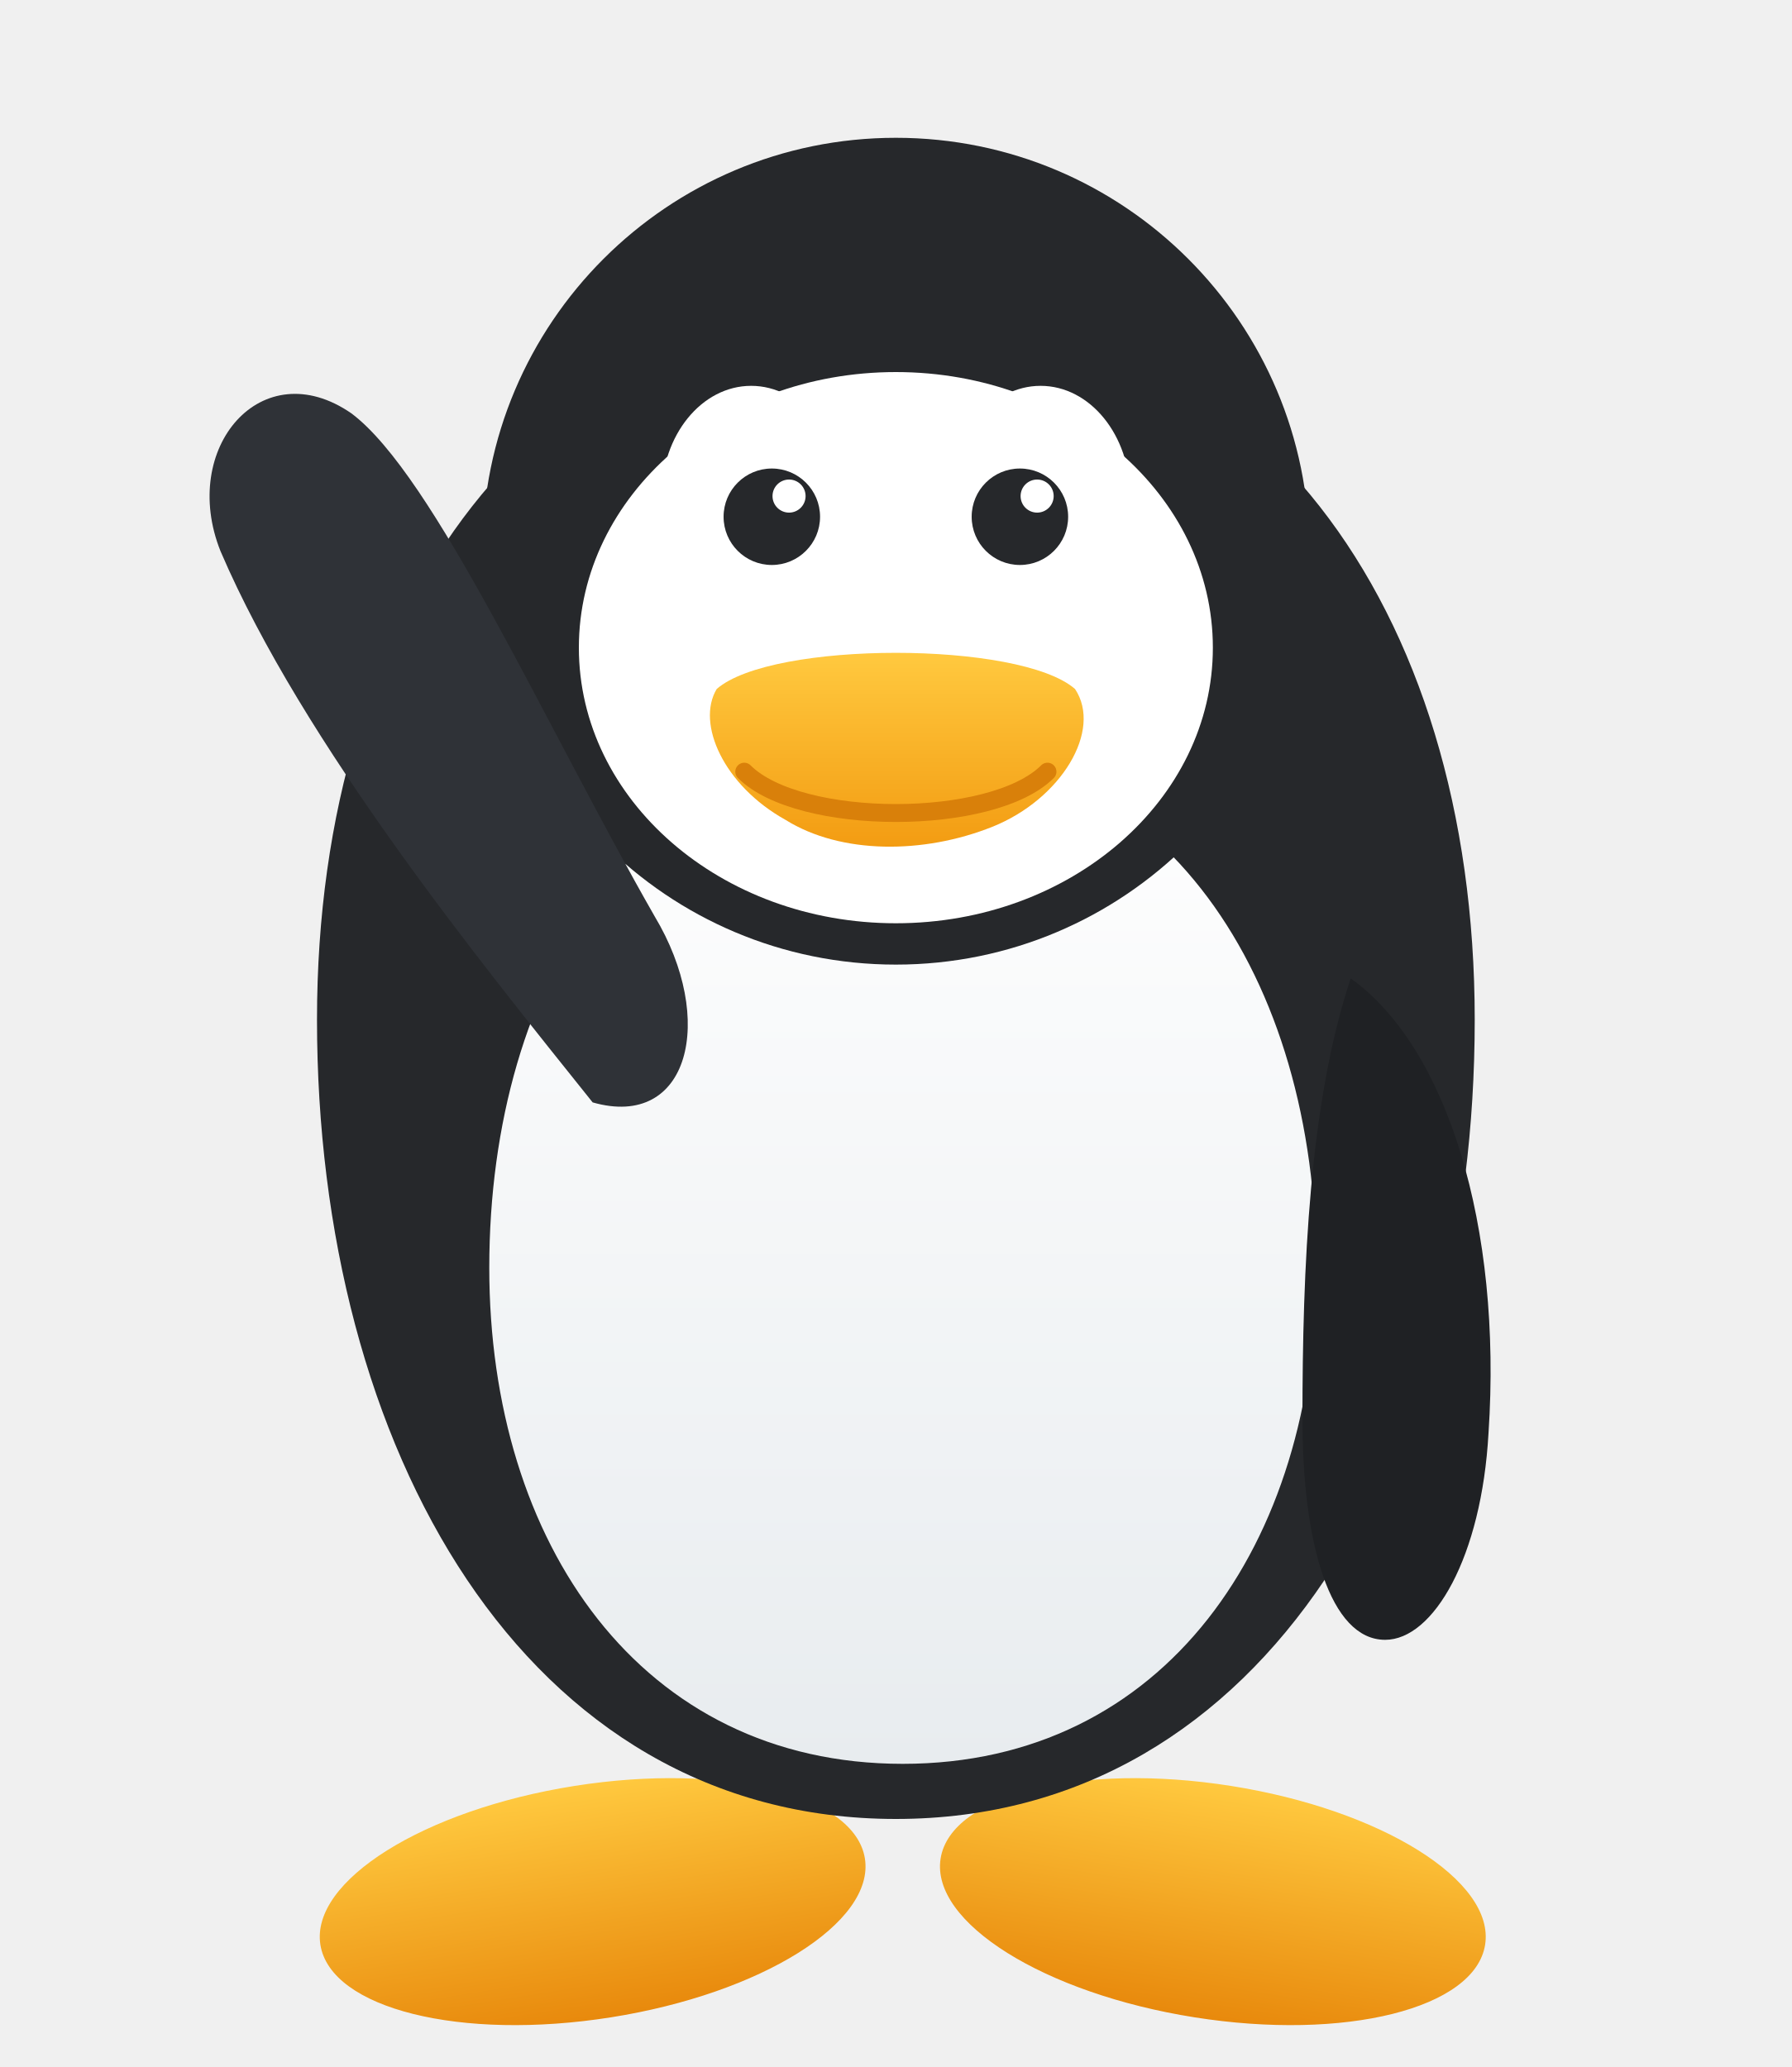
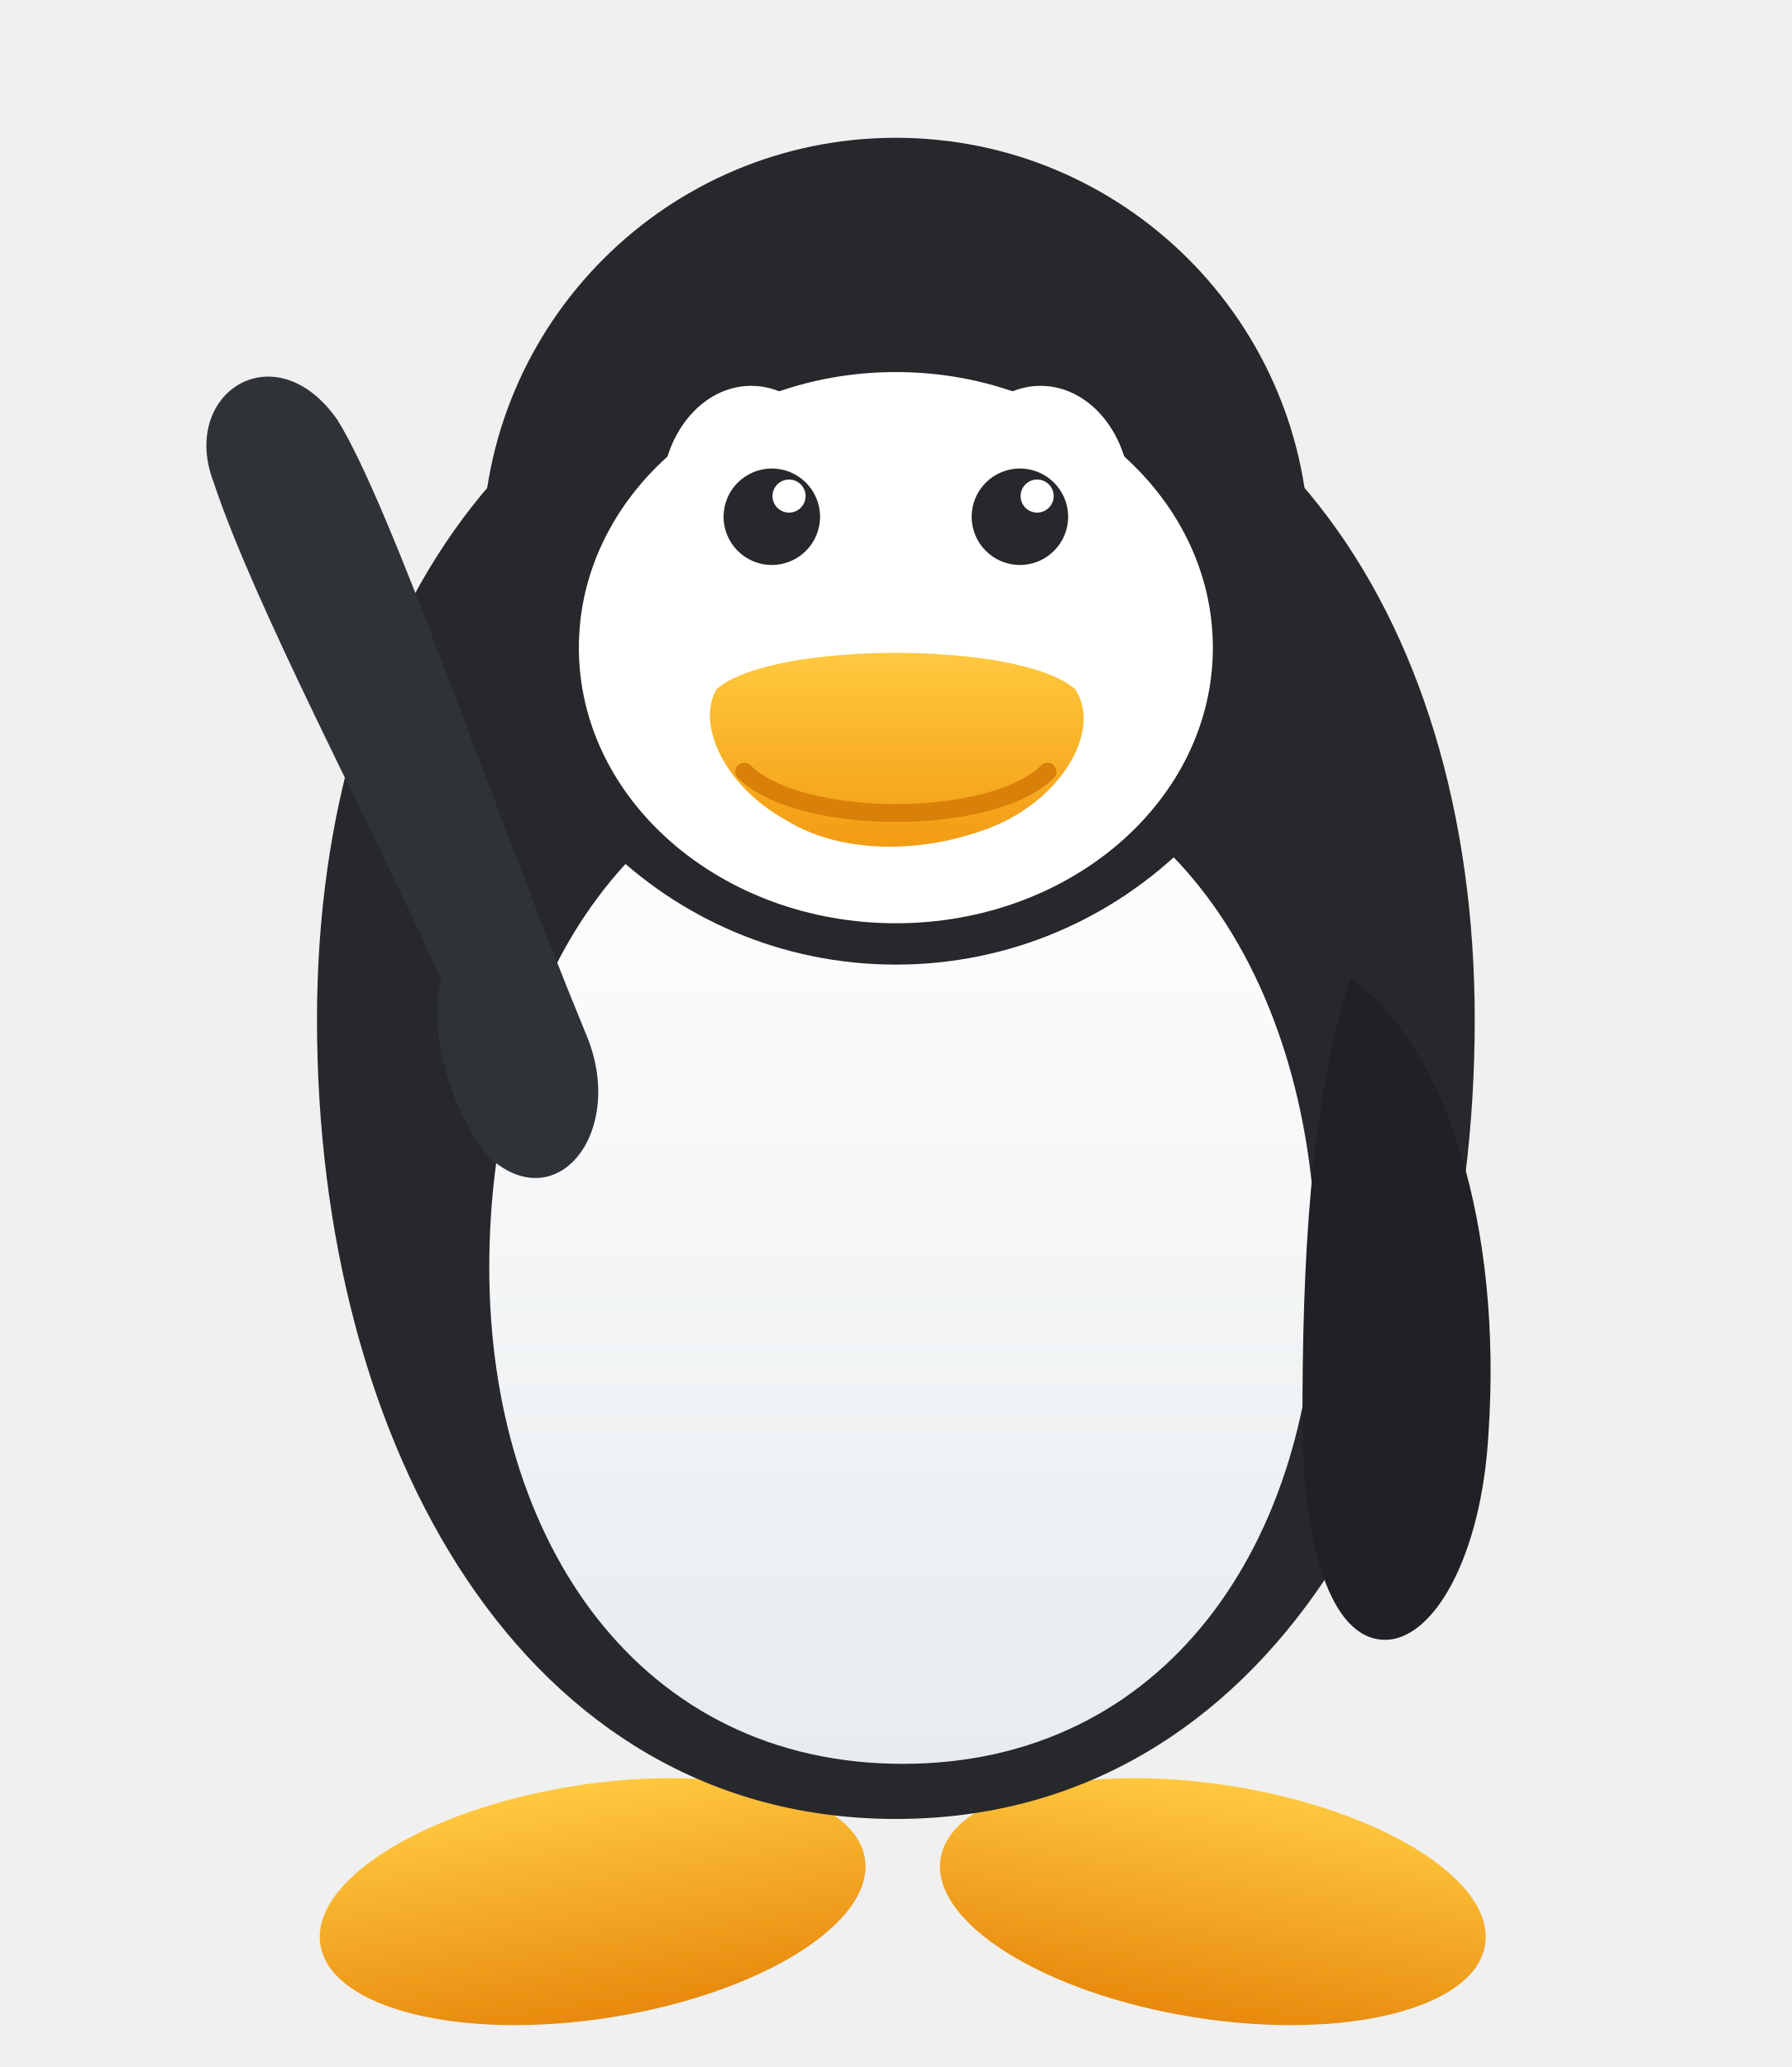
<svg xmlns="http://www.w3.org/2000/svg" viewBox="0 0 260 300" width="260" height="300">
  <defs>
    <linearGradient id="belly" x1="0" y1="0" x2="0" y2="1">
      <stop offset="0" stop-color="#ffffff" />
      <stop offset="1" stop-color="#e8ecef" />
    </linearGradient>
    <linearGradient id="beak" x1="0" y1="0" x2="0" y2="1">
      <stop offset="0" stop-color="#ffc93f" />
      <stop offset="1" stop-color="#f39c12" />
    </linearGradient>
    <linearGradient id="foot" x1="0" y1="0" x2="0" y2="1">
      <stop offset="0" stop-color="#ffc93f" />
      <stop offset="1" stop-color="#e8890c" />
    </linearGradient>
  </defs>
  <ellipse cx="86" cy="276" rx="40" ry="17" fill="url(#foot)" transform="rotate(-9 86 276)" />
  <ellipse cx="176" cy="276" rx="40" ry="17" fill="url(#foot)" transform="rotate(9 176 276)" />
  <path d="M130 44            c 52 0 84 44 84 104            c 0 62 -30 116 -84 116            c -54 0 -84 -54 -84 -116            c 0 -60 32 -104 84 -104 z" fill="#26282b" />
  <path d="M131 108            c 38 0 60 34 60 76            c 0 40 -22 72 -60 72            c -38 0 -60 -32 -60 -72            c 0 -42 22 -76 60 -76 z" fill="url(#belly)" />
  <path d="M196 142            c 14 10 22 36 20 66            c -1 18 -8 30 -15 30            c -8 0 -12 -14 -12 -32            c 0 -22 1 -46 7 -64 z" fill="#1f2124" />
  <circle cx="130" cy="80" r="60" fill="#26282b" />
  <ellipse cx="130" cy="94" rx="46" ry="40" fill="#ffffff" />
  <ellipse cx="109" cy="72" rx="13" ry="16" fill="#ffffff" />
  <ellipse cx="151" cy="72" rx="13" ry="16" fill="#ffffff" />
  <circle cx="112" cy="75" r="7" fill="#26282b" />
  <circle cx="148" cy="75" r="7" fill="#26282b" />
  <circle cx="114.5" cy="72" r="2.4" fill="#ffffff" />
  <circle cx="150.5" cy="72" r="2.4" fill="#ffffff" />
  <path d="M104 100            c 8 -7 44 -7 52 0            c 4 6 -2 16 -12 20            c -10 4 -22 4 -30 -1            c -9 -5 -13 -14 -10 -19 z" fill="url(#beak)" />
  <path d="M108 112 c 8 8 36 8 44 0" fill="none" stroke="#d9800a" stroke-width="2.6" stroke-linecap="round" />
-   <path d="M86 160            C 70 140, 44 108, 32 80            C 26 65, 38 51, 51 60            C 63 69, 79 105, 95 133            C 104 148, 100 164, 86 160 Z" fill="#2f3237" />
+   <path d="M64 142            C 53 118, 37 88, 31 70            C 26 57, 40 48, 49 61            C 57 74, 71 116, 85 150            C 91 164, 81 177, 71 168            C 66 162, 62 151, 64 142 Z" fill="#2f3237" />
</svg>
